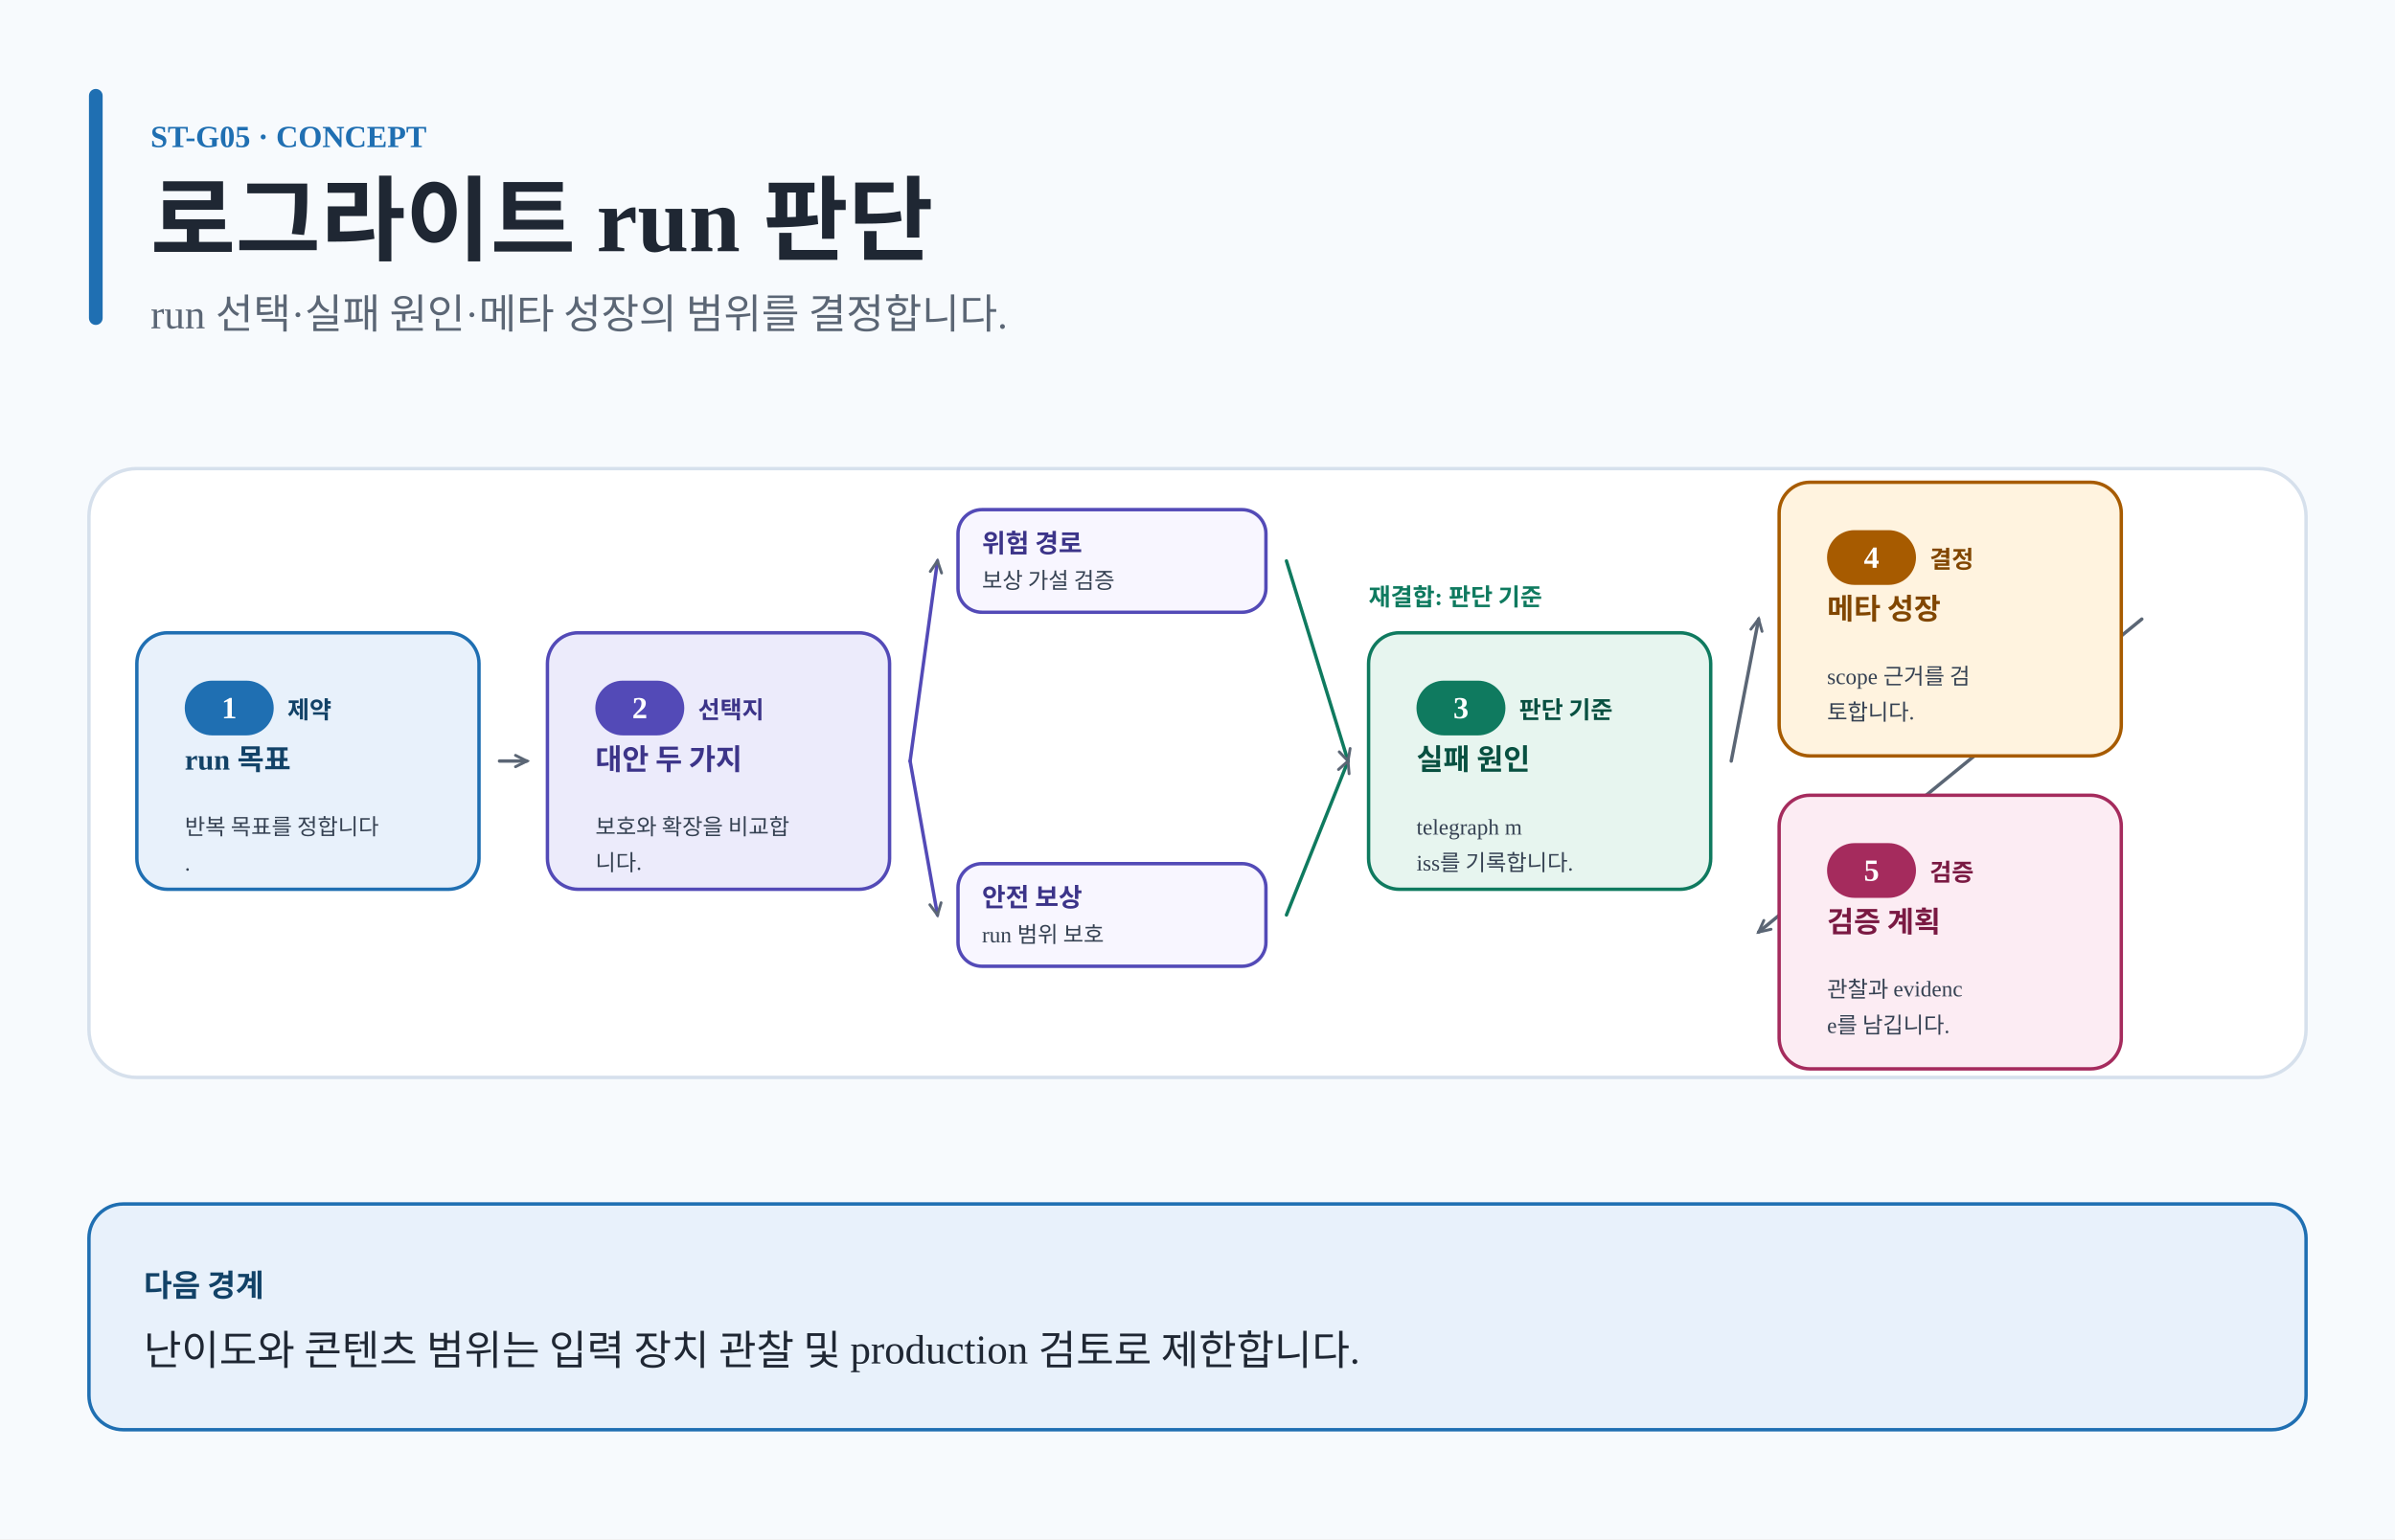
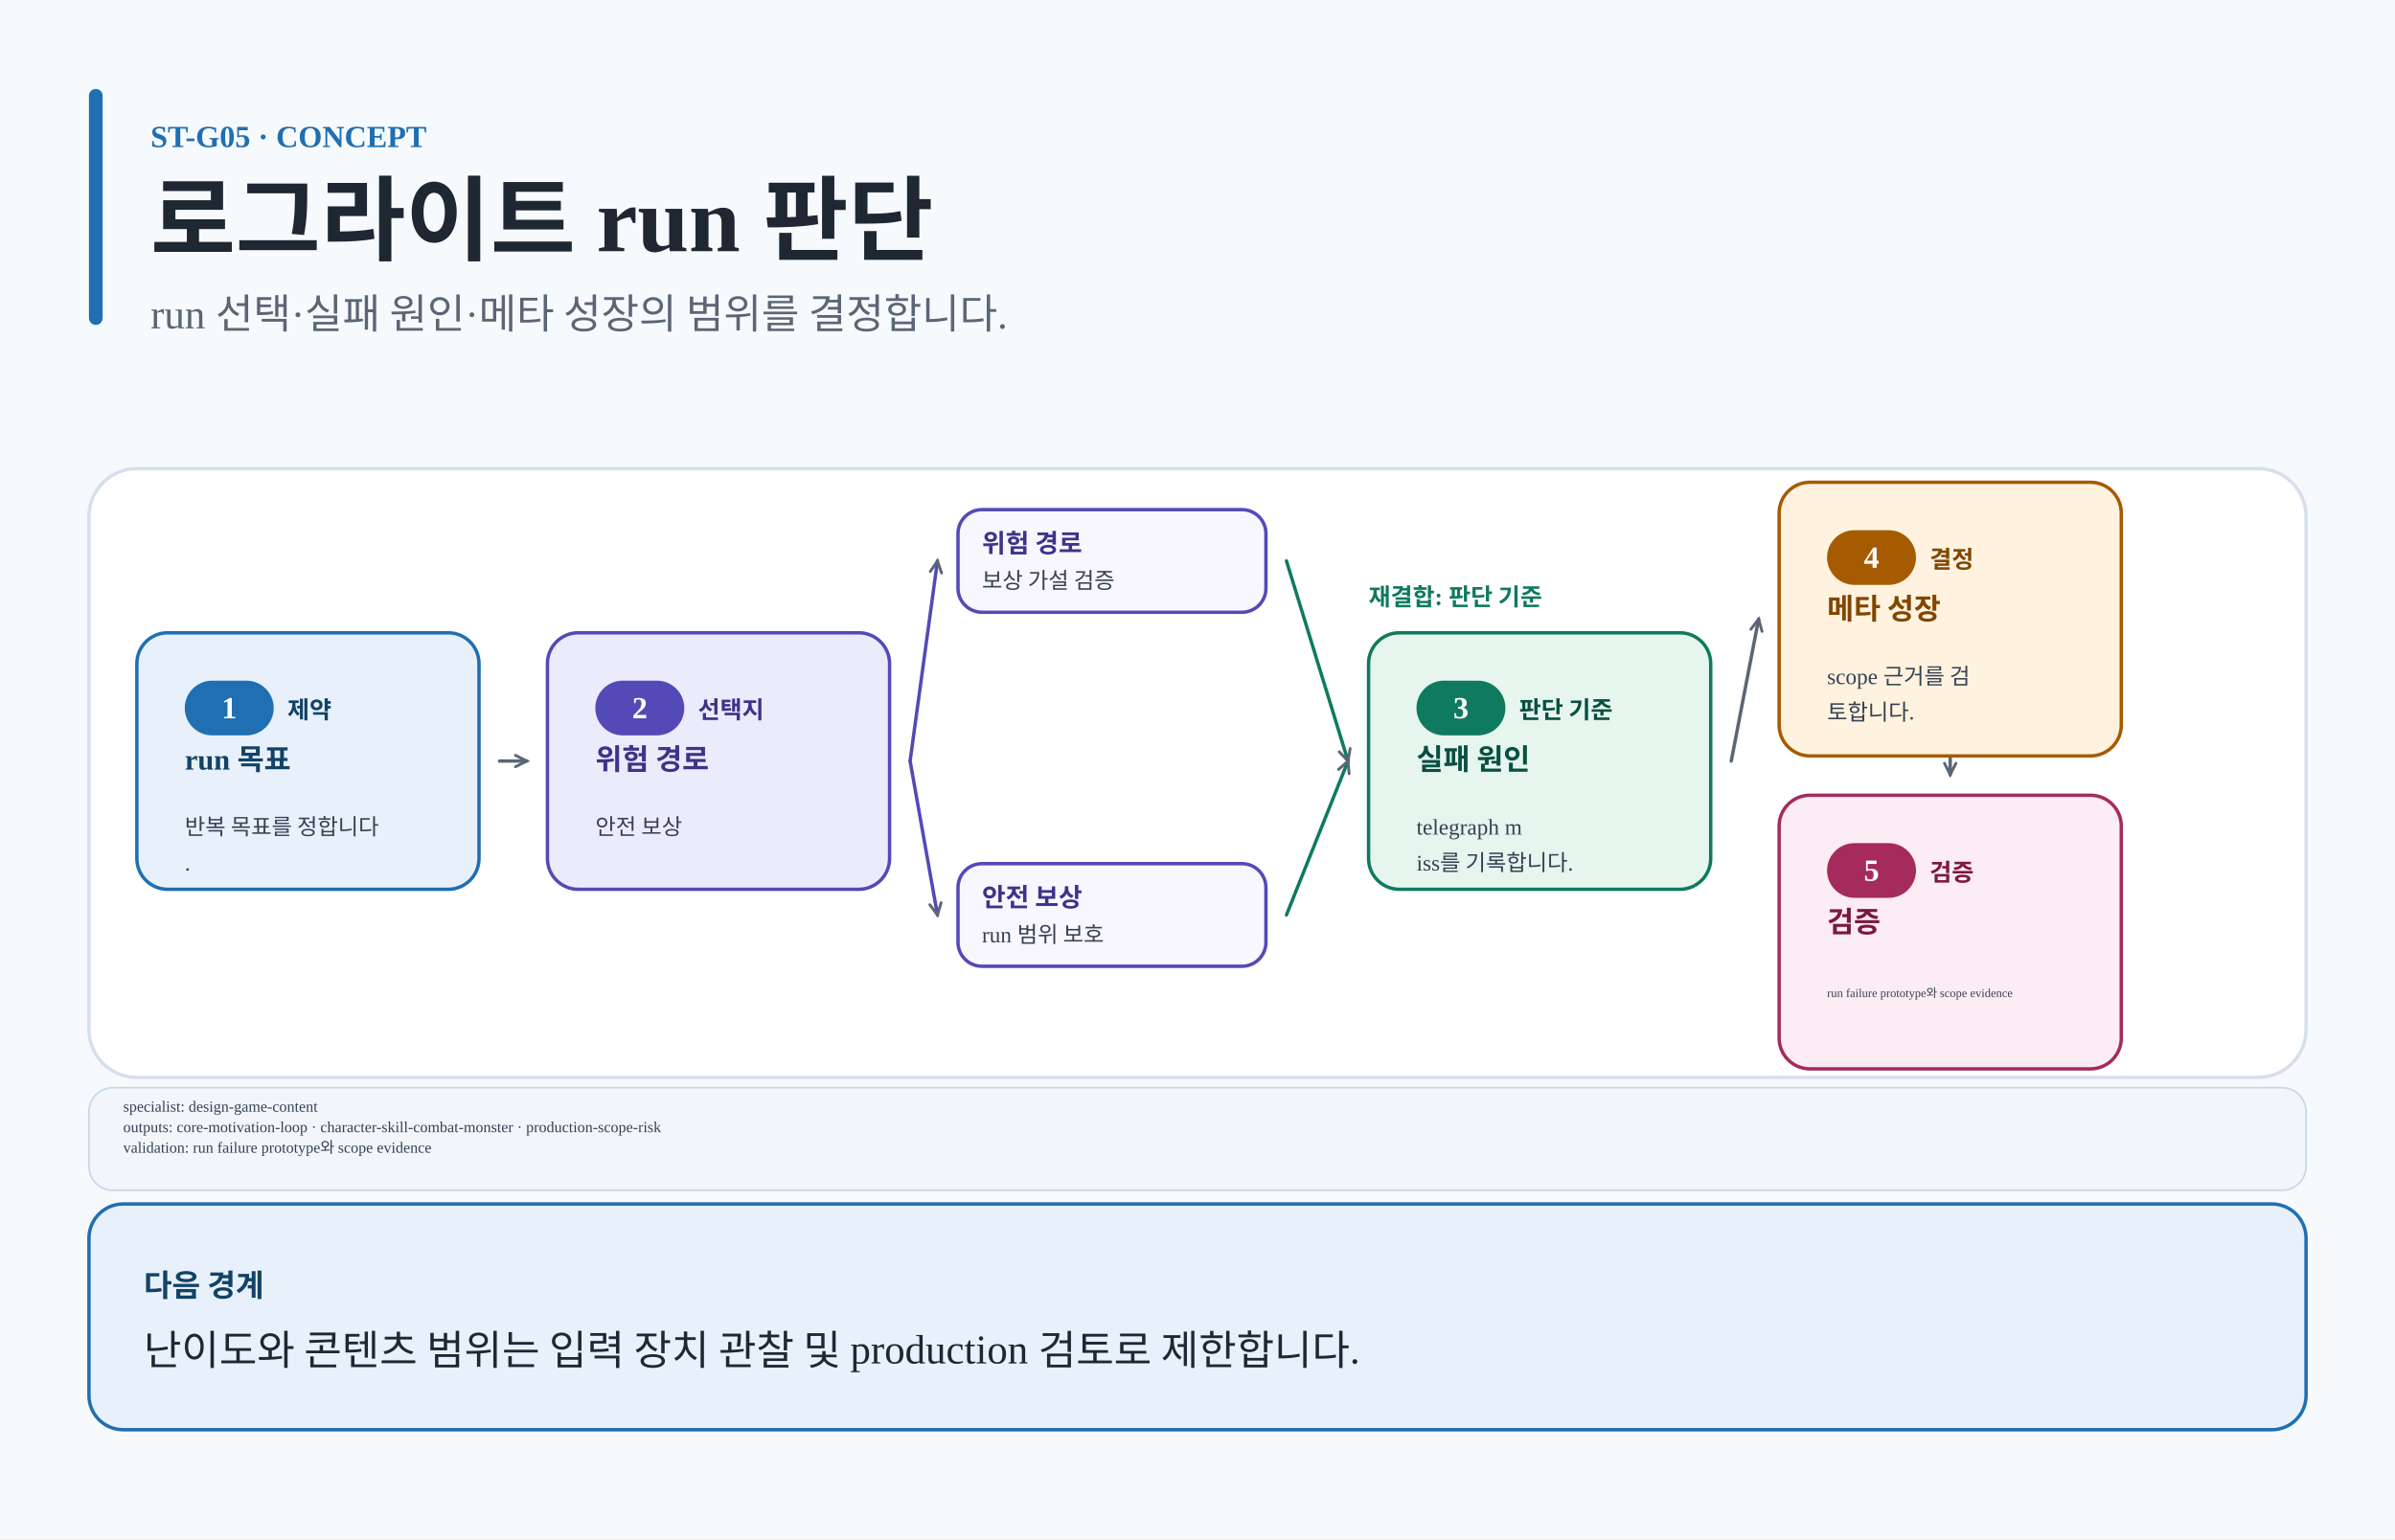
<svg xmlns="http://www.w3.org/2000/svg" viewBox="0 0 1400 900" width="1400" height="900" role="img" aria-label="PC 콘솔 액션 로그라이트 콘셉트의 run loop와 성장 흐름">
  <defs>
    <marker id="open-arrow" viewBox="0 0 12 12" refX="10" refY="6" markerWidth="10" markerHeight="10" markerUnits="userSpaceOnUse" orient="auto">
      <path d="M 2 2 L 10 6 L 2 10" fill="none" stroke="#5B6675" stroke-width="2" stroke-linecap="round" />
    </marker>
  </defs>
  <rect width="1400" height="900" fill="#F7FAFD" />
  <rect x="52" y="52" width="8" height="138" rx="4" fill="#1F6FB2" />
  <text x="88" y="86" fill="#1F6FB2" font-size="18" font-weight="700">ST-G05 · CONCEPT</text>
  <text x="88" y="148" fill="#1F2733" font-size="54" font-weight="700">로그라이트 run 판단</text>
  <text x="88" y="192" fill="#5B6675" font-size="24">run 선택·실패 원인·메타 성장의 범위를 결정합니다.</text>
  <rect x="52" y="274" width="1296" height="356" rx="28" fill="#FFFFFF" stroke="#D6E0EC" stroke-width="2" />
  <path d="M 292 445 L 308 445" fill="none" stroke="#5B6675" stroke-width="2" stroke-linecap="round" marker-end="url(#open-arrow)" />
  <path d="M 1012 445 L 1028 362" fill="none" stroke="#5B6675" stroke-width="2" stroke-linecap="round" marker-end="url(#open-arrow)" />
-   <path d="M 1252 362 L 1028 545" fill="none" stroke="#5B6675" stroke-width="2" stroke-linecap="round" marker-end="url(#open-arrow)" />
+   <path d="M 1140 442 L 1140 453" fill="none" stroke="#5B6675" stroke-width="2" stroke-linecap="round" marker-end="url(#open-arrow)" />
  <path class="decision-branch" d="M 532 445 L 548 328" fill="none" stroke="#534AB7" stroke-width="2" stroke-linecap="round" marker-end="url(#open-arrow)" />
  <g class="decision-branch" aria-label="선택지 1: 위험 경로">
    <rect x="560" y="298" width="180" height="60" rx="14" fill="#F8F6FF" stroke="#534AB7" stroke-width="2" />
    <text x="574" y="323" fill="#3C3489" font-size="15" font-weight="700">위험 경로</text>
    <text x="574" y="344" fill="#354152" font-size="13">보상 가설 검증</text>
  </g>
  <path class="decision-branch" d="M 752 328 L 788 445" fill="none" stroke="#0F7A5F" stroke-width="2" stroke-linecap="round" marker-end="url(#open-arrow)" />
  <path class="decision-branch" d="M 532 445 L 548 535" fill="none" stroke="#534AB7" stroke-width="2" stroke-linecap="round" marker-end="url(#open-arrow)" />
  <g class="decision-branch" aria-label="선택지 2: 안전 보상">
    <rect x="560" y="505" width="180" height="60" rx="14" fill="#F8F6FF" stroke="#534AB7" stroke-width="2" />
    <text x="574" y="530" fill="#3C3489" font-size="15" font-weight="700">안전 보상</text>
    <text x="574" y="551" fill="#354152" font-size="13">run 범위 보호</text>
  </g>
  <path class="decision-branch" d="M 752 535 L 788 445" fill="none" stroke="#0F7A5F" stroke-width="2" stroke-linecap="round" marker-end="url(#open-arrow)" />
  <text x="800" y="354" fill="#0F7A5F" font-size="14" font-weight="700">재결합: 판단 기준</text>
  <g aria-label="읽기 순서 1: run 목표">
    <rect x="80" y="370" width="200" height="150" rx="18" fill="#E8F1FB" stroke="#1F6FB2" stroke-width="2" />
    <rect x="108" y="398" width="52" height="32" rx="16" fill="#1F6FB2" />
    <text x="134" y="420" text-anchor="middle" fill="#FFFFFF" font-size="18" font-weight="700">1</text>
    <text x="168" y="420" fill="#124267" font-size="14" font-weight="700">제약</text>
    <text x="108" y="450" fill="#124267" font-size="17" font-weight="700">run 목표</text>
    <text x="108" y="488" fill="#354152" font-size="13" font-weight="400">반복 목표를 정합니다</text>
    <text x="108" y="509" fill="#354152" font-size="13" font-weight="400">.</text>
  </g>
-   <g aria-label="읽기 순서 2: 대안 두 가지">
+   <g aria-label="읽기 순서 2: 위험 경로">
    <rect x="320" y="370" width="200" height="150" rx="18" fill="#ECEBFB" stroke="#534AB7" stroke-width="2" />
    <rect x="348" y="398" width="52" height="32" rx="16" fill="#534AB7" />
    <text x="374" y="420" text-anchor="middle" fill="#FFFFFF" font-size="18" font-weight="700">2</text>
    <text x="408" y="420" fill="#3C3489" font-size="14" font-weight="700">선택지</text>
-     <text x="348" y="450" fill="#3C3489" font-size="17" font-weight="700">대안 두 가지</text>
-     <text x="348" y="488" fill="#354152" font-size="13" font-weight="400">보호와 확장을 비교합</text>
-     <text x="348" y="509" fill="#354152" font-size="13" font-weight="400">니다.</text>
+     <text x="348" y="450" fill="#3C3489" font-size="17" font-weight="700">위험 경로</text>
+     <text x="348" y="488" fill="#354152" font-size="13" font-weight="400">안전 보상</text>
  </g>
  <g aria-label="읽기 순서 3: 실패 원인">
    <rect x="800" y="370" width="200" height="150" rx="18" fill="#E7F5EF" stroke="#0F7A5F" stroke-width="2" />
    <rect x="828" y="398" width="52" height="32" rx="16" fill="#0F7A5F" />
    <text x="854" y="420" text-anchor="middle" fill="#FFFFFF" font-size="18" font-weight="700">3</text>
    <text x="888" y="420" fill="#085041" font-size="14" font-weight="700">판단 기준</text>
    <text x="828" y="450" fill="#085041" font-size="17" font-weight="700">실패 원인</text>
    <text x="828" y="488" fill="#354152" font-size="13" font-weight="400">telegraph m</text>
    <text x="828" y="509" fill="#354152" font-size="13" font-weight="400">iss를 기록합니다.</text>
  </g>
  <g aria-label="읽기 순서 4: 메타 성장">
    <rect x="1040" y="282" width="200" height="160" rx="18" fill="#FFF3DF" stroke="#A75B00" stroke-width="2" />
    <rect x="1068" y="310" width="52" height="32" rx="16" fill="#A75B00" />
    <text x="1094" y="332" text-anchor="middle" fill="#FFFFFF" font-size="18" font-weight="700">4</text>
    <text x="1128" y="332" fill="#814600" font-size="14" font-weight="700">결정</text>
    <text x="1068" y="362" fill="#814600" font-size="17" font-weight="700">메타 성장</text>
    <text x="1068" y="400" fill="#354152" font-size="13" font-weight="400">scope 근거를 검</text>
    <text x="1068" y="421" fill="#354152" font-size="13" font-weight="400">토합니다.</text>
  </g>
-   <g aria-label="읽기 순서 5: 검증 계획">
+   <g aria-label="읽기 순서 5: 검증">
    <rect x="1040" y="465" width="200" height="160" rx="18" fill="#FCECF3" stroke="#A52B5D" stroke-width="2" />
    <rect x="1068" y="493" width="52" height="32" rx="16" fill="#A52B5D" />
    <text x="1094" y="515" text-anchor="middle" fill="#FFFFFF" font-size="18" font-weight="700">5</text>
    <text x="1128" y="515" fill="#7A1942" font-size="14" font-weight="700">검증</text>
-     <text x="1068" y="545" fill="#7A1942" font-size="17" font-weight="700">검증 계획</text>
-     <text x="1068" y="583" fill="#354152" font-size="13" font-weight="400">관찰과 evidenc</text>
-     <text x="1068" y="604" fill="#354152" font-size="13" font-weight="400">e를 남깁니다.</text>
+     <text x="1068" y="545" fill="#7A1942" font-size="17" font-weight="700">검증</text>
+     <text x="1068" y="583" fill="#354152" font-size="7" textLength="164" lengthAdjust="spacingAndGlyphs">run failure prototype와 scope evidence</text>
  </g>
+   <rect x="52" y="636" width="1296" height="60" rx="14" fill="#F2F6FB" stroke="#C9D8E8" stroke-width="1" />
+   <text x="72" y="650" fill="#354152" font-size="9">specialist: design-game-content</text>
+   <text x="72" y="662" fill="#354152" font-size="9">outputs: core-motivation-loop · character-skill-combat-monster · production-scope-risk</text>
+   <text x="72" y="674" fill="#354152" font-size="9">validation: run failure prototype와 scope evidence</text>
  <rect x="52" y="704" width="1296" height="132" rx="20" fill="#E8F1FB" stroke="#1F6FB2" stroke-width="2" />
  <text x="84" y="758" fill="#124267" font-size="18" font-weight="700">다음 경계</text>
  <text x="84" y="798" fill="#1F2733" font-size="24">난이도와 콘텐츠 범위는 입력 장치 관찰 및 production 검토로 제한합니다.</text>
</svg>
